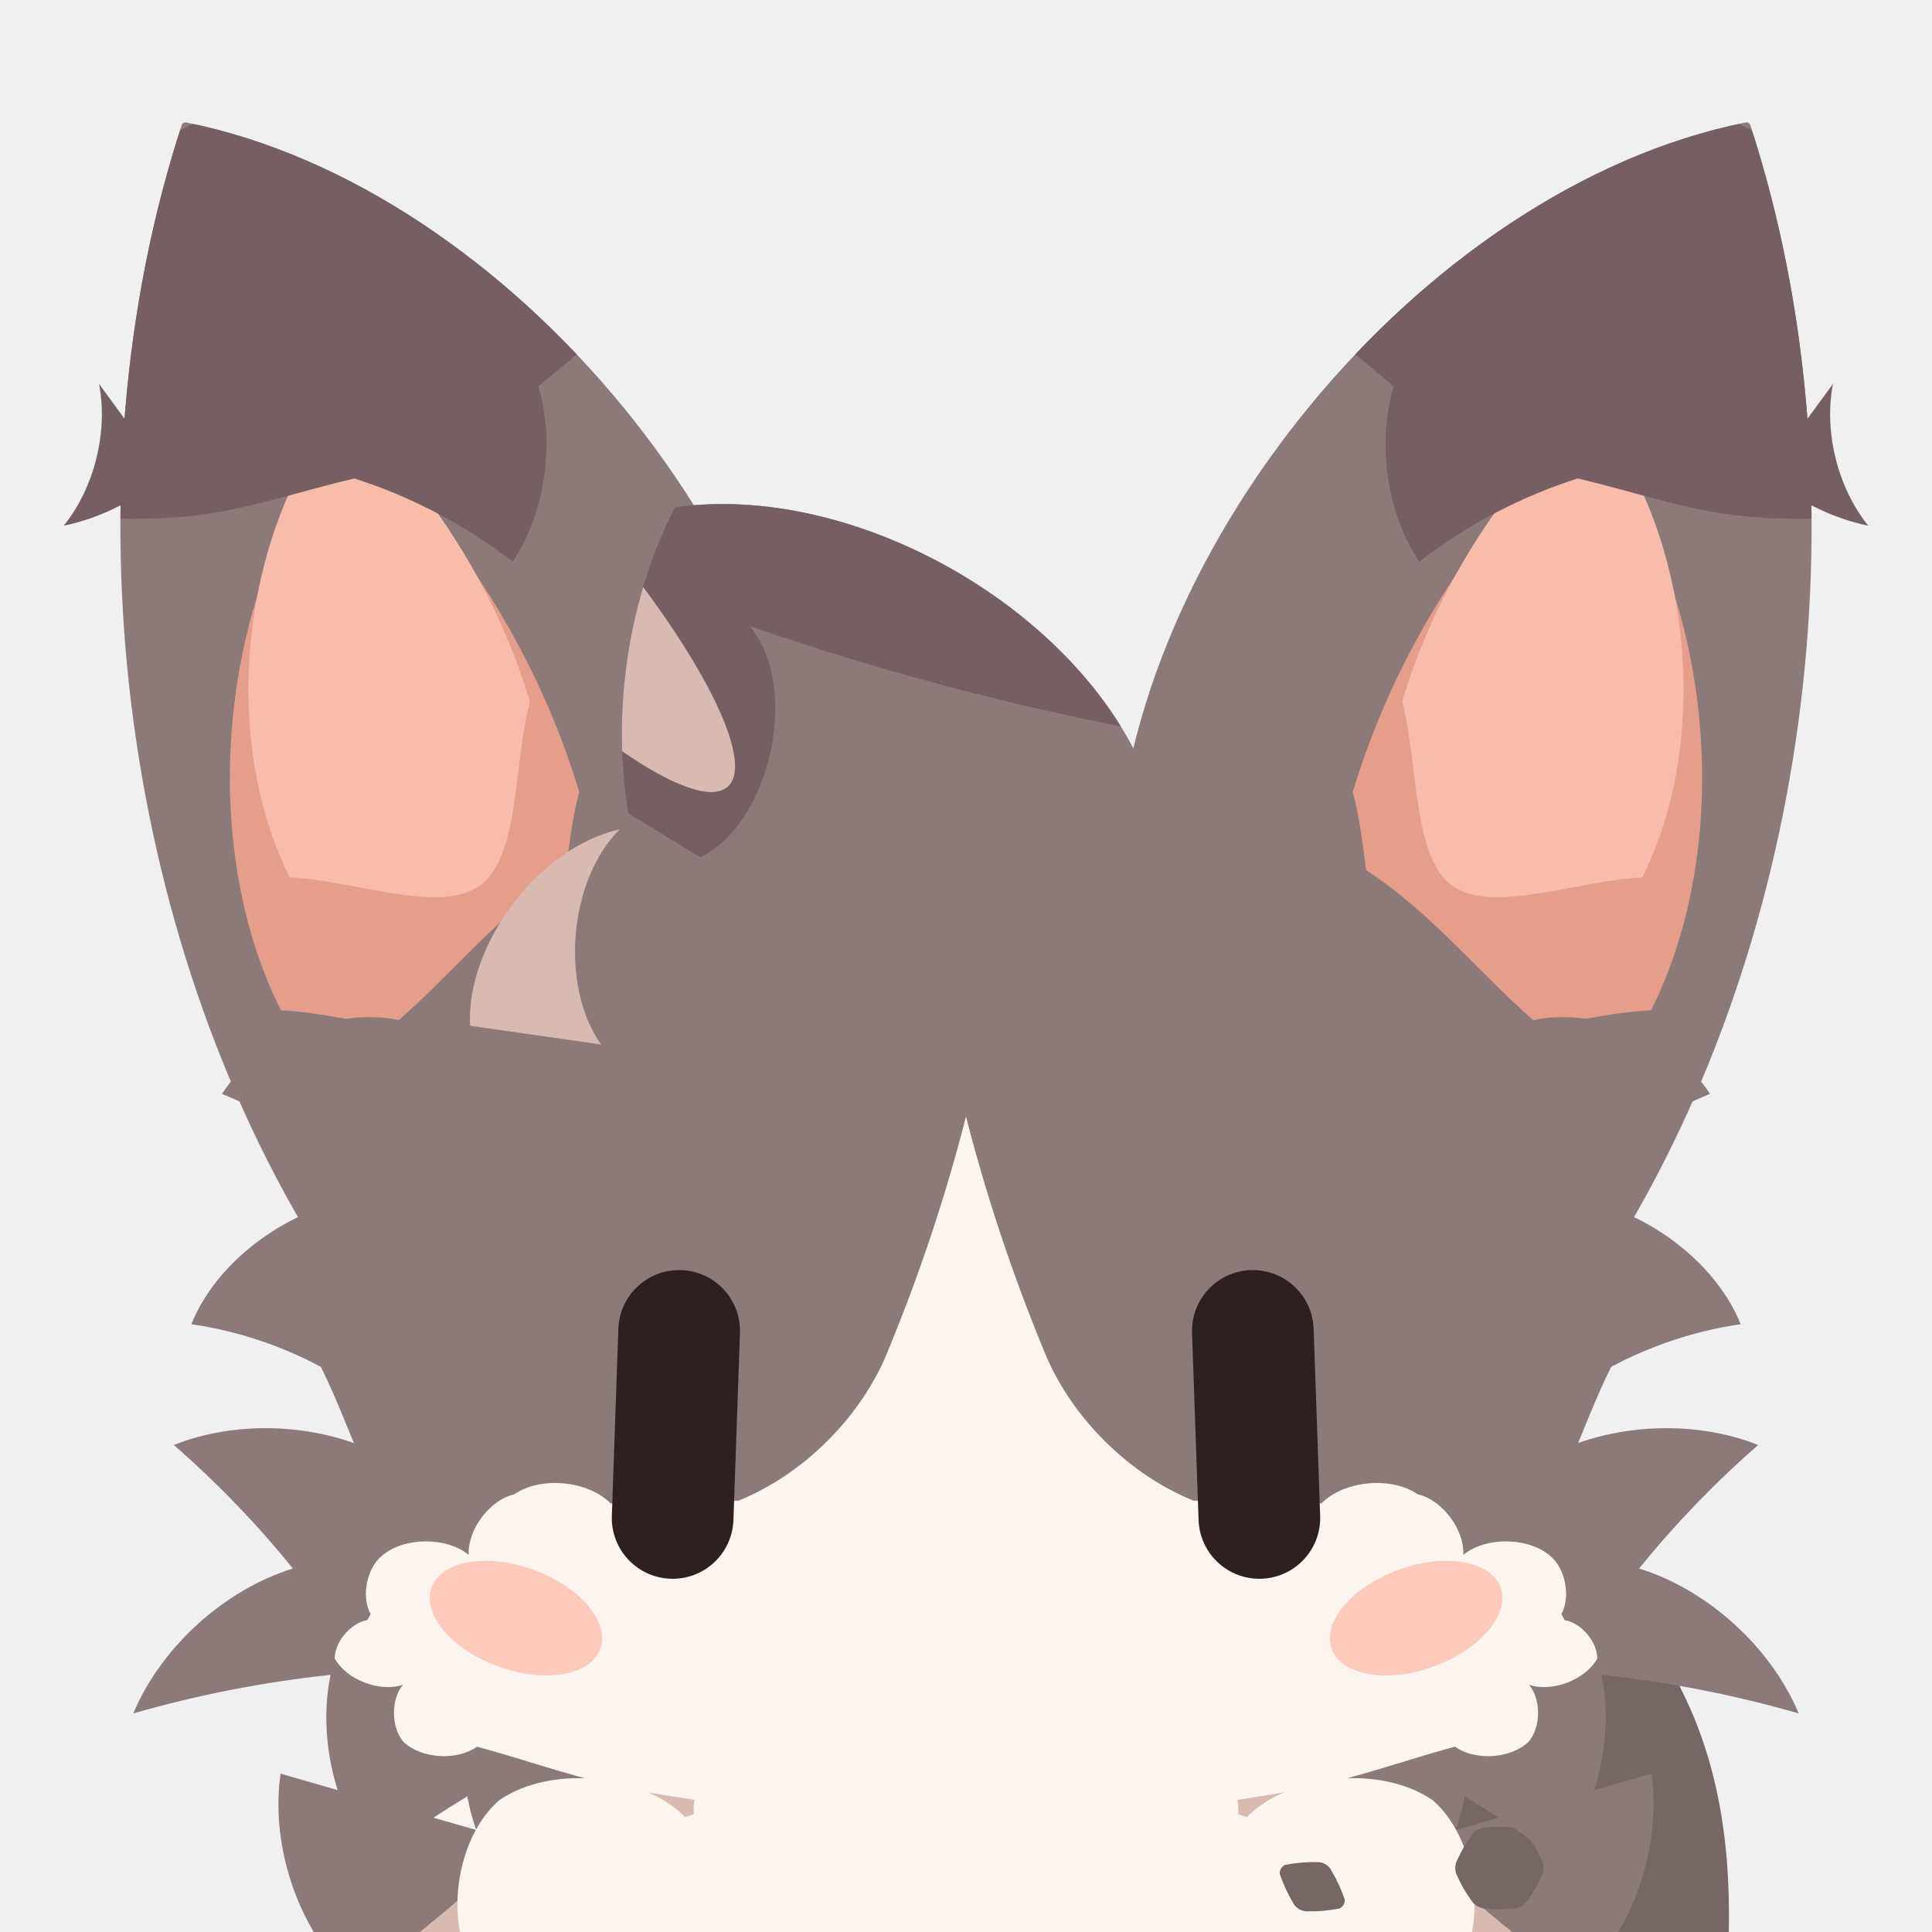
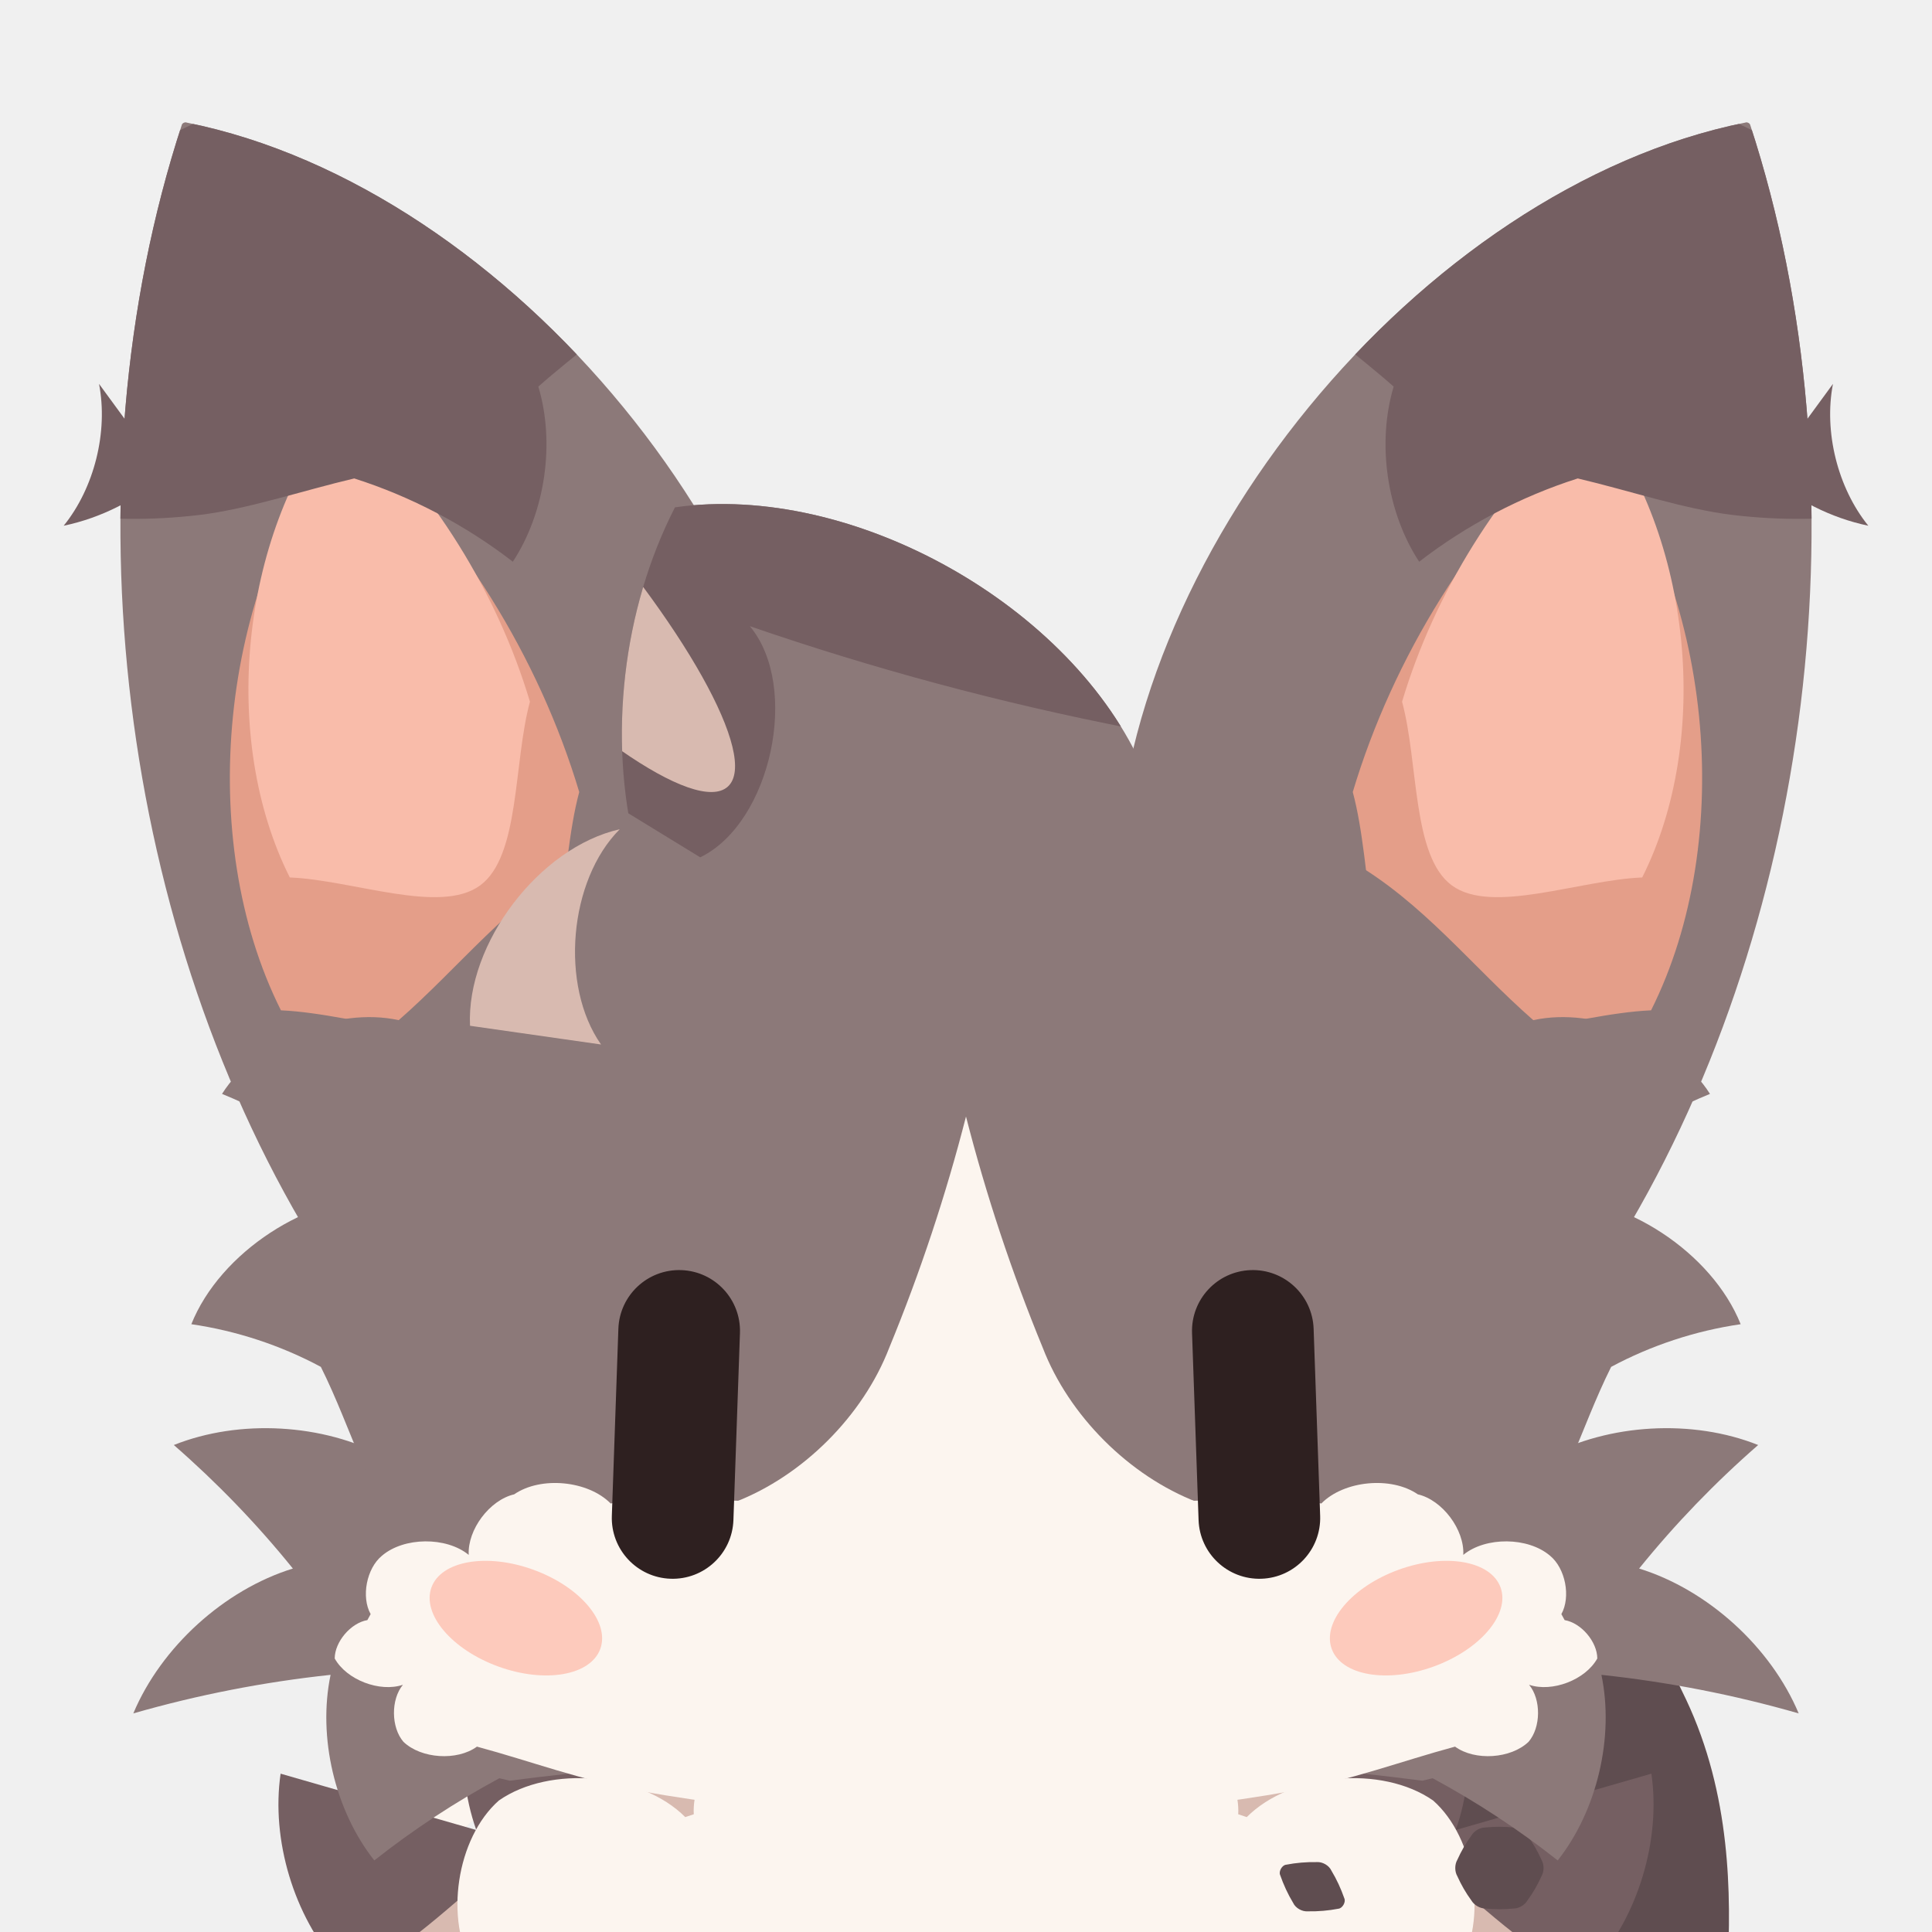
<svg xmlns="http://www.w3.org/2000/svg" viewBox="0 0 64 64" width="64" height="64" data-pf-uid="i">
  <defs>
    <clipPath id="i-mouth">
      <path d="M-6.84 -2.39Q0 -0.68 6.84 -2.39C6.84 4.1 3.42 8.21 0 8.21C-3.42 8.21 -6.84 4.1 -6.84 -2.39Z" />
    </clipPath>
    <clipPath id="i-earL">
      <path d="M-32.85 0C-29.94 -40.43 -6.41 -82.49 26.51 -106.13C26.67 -106.23 26.96 -106.16 27.05 -106C50.93 -79.88 53.73 -28.57 32.85 0C21.9 8.76 10.95 26.28 0 26.28C-10.95 26.28 -21.9 8.76 -32.85 0Z" />
    </clipPath>
    <clipPath id="i-earR">
      <path d="M-32.85 0C-29.94 -40.43 -6.41 -82.49 26.51 -106.13C26.67 -106.23 26.96 -106.16 27.05 -106C50.93 -79.88 53.73 -28.57 32.85 0C21.9 8.76 10.95 26.28 0 26.28C-10.95 26.28 -21.9 8.76 -32.85 0Z" />
    </clipPath>
    <clipPath id="i-base">
      <path d="M-68.94 -5.55C-73.22 -7.85 -77.97 -9.41 -82.78 -10.11C-79.71 -17.78 -70.3 -23.95 -62.04 -23.7C-67.14 -28.32 -73.13 -32.11 -79.5 -34.72C-75.85 -40.48 -67.28 -44.06 -60.62 -42.6C-54.13 -48.27 -48.82 -55.21 -41.14 -59.6C-33.47 -63.98 -23.84 -67.35 -14.55 -68.9C-5.27 -70.45 5.27 -70.45 14.55 -68.9C23.84 -67.35 33.47 -63.98 41.14 -59.6C48.82 -55.21 54.13 -48.27 60.62 -42.6C67.28 -44.06 75.85 -40.48 79.5 -34.72C73.13 -32.11 67.14 -28.32 62.04 -23.7C70.3 -23.95 79.71 -17.78 82.78 -10.11C77.97 -9.41 73.22 -7.85 68.94 -5.55C65.56 1.21 63.72 8.76 58.8 14.74C53.88 20.72 46.92 26.33 39.43 30.34C31.94 34.35 22.75 37.4 13.87 38.81C4.99 40.22 -4.99 40.22 -13.87 38.81C-22.75 37.4 -31.94 34.35 -39.43 30.34C-46.92 26.33 -53.88 20.72 -58.8 14.74C-63.72 8.76 -65.56 1.21 -68.94 -5.55Z" />
    </clipPath>
    <clipPath id="i-face">
      <path d="M-52.26 35.03C-54.38 36.58 -58.23 36.33 -60.12 34.51C-61.44 32.97 -61.47 29.99 -60.17 28.42C-62.64 29.26 -66.2 27.89 -67.46 25.61C-67.45 23.82 -65.74 21.81 -63.97 21.51C-63.85 21.3 -63.74 21.08 -63.62 20.87C-64.65 19.02 -64.05 15.97 -62.41 14.63C-60.06 12.62 -55.53 12.58 -53.14 14.54C-53.28 11.85 -50.91 8.68 -48.28 8.07C-45.44 6.11 -40.39 6.59 -37.97 9.05C-37.36 8.93 -36.74 8.8 -36.12 8.68C-24.08 8.75 -12.04 8.83 0 8.9C12.04 8.83 24.08 8.75 36.12 8.68C36.74 8.8 37.36 8.93 37.97 9.05C40.39 6.59 45.44 6.11 48.28 8.07C50.91 8.68 53.28 11.85 53.14 14.54C55.53 12.58 60.06 12.62 62.41 14.63C64.05 15.97 64.65 19.02 63.62 20.87C63.74 21.08 63.85 21.3 63.97 21.51C65.74 21.81 67.45 23.82 67.46 25.61C66.2 27.89 62.64 29.26 60.17 28.42C61.47 29.99 61.44 32.97 60.12 34.51C58.23 36.33 54.38 36.58 52.26 35.03C46.38 36.62 41.31 38.58 34.61 39.8C27.92 41.03 19.89 41.94 12.1 42.37C4.32 42.8 -4.32 42.8 -12.1 42.37C-19.89 41.94 -27.92 41.03 -34.61 39.8C-41.31 38.58 -46.38 36.62 -52.26 35.03Z" />
    </clipPath>
    <clipPath id="i-hair">
      <path d="M0 -45C-11.77 -50.3 -23.53 -55.6 -35.3 -60.9C-38.27 -72.78 -36.69 -86.5 -31.1 -97.4C-12.14 -100.1 11.42 -86.88 19 -69.3C12.67 -61.2 6.33 -53.1 0 -45Z" />
    </clipPath>
    <clipPath id="i-body">
      <path d="M69.54 97.44C70.24 103.33 68.05 110.01 64 114.33C60.18 112.6 56.21 111.2 52.15 110.16C52.14 116.63 48.87 123.58 43.91 127.72C41.72 126.34 39.4 125.15 37 124.17C28.95 126.19 21.16 129.22 12.85 130.23C4.54 131.23 -4.54 131.23 -12.85 130.23C-21.16 129.22 -28.95 126.19 -37 124.17C-39.4 125.15 -41.72 126.34 -43.91 127.72C-48.87 123.58 -52.14 116.63 -52.15 110.16C-56.21 111.2 -60.18 112.6 -64 114.33C-68.05 110.01 -70.24 103.33 -69.54 97.44C-71 90.89 -74.34 84.27 -73.93 77.78C-73.52 71.28 -69.35 64.89 -67.07 58.45C-71.82 53.12 -74.27 44.99 -73.24 37.92C-66.27 39.93 -59.3 41.93 -52.33 43.94C-54.79 37.02 -53.98 28.35 -50.27 22.01C-43.94 25.93 -37.61 29.86 -31.27 33.78C-20.85 32.19 -10.42 29 0 29C10.42 29 20.85 32.19 31.27 33.78C37.61 29.86 43.94 25.93 50.27 22.01C53.98 28.35 54.79 37.02 52.33 43.94C59.3 41.93 66.27 39.93 73.24 37.92C74.27 44.99 71.82 53.12 67.07 58.45C69.35 64.89 73.52 71.28 73.93 77.78C74.34 84.27 71 90.89 69.54 97.44Z" />
    </clipPath>
    <clipPath id="i-tail">
      <path d="M-66.68 -99.83C-72.76 -102.52 -81.14 -101.62 -86.51 -97.7C-84.28 -108.36 -77.84 -118.74 -69.27 -125.47C-58.94 -128.6 -50.75 -135.73 -38.27 -134.85C-25.8 -133.98 -6.54 -129.18 5.57 -120.23C17.69 -111.28 29.11 -94.32 34.42 -81.16C39.73 -67.99 38.96 -52.35 37.46 -41.25C35.95 -30.15 30.18 -21.15 25.38 -14.54C20.59 -7.94 14.36 -3.77 8.68 -1.62C3.01 0.54 -2.98 0.41 -8.68 -1.62C-14.39 -3.64 -20.3 -8.52 -25.53 -13.78C-30.75 -19.04 -36.05 -26.85 -40.04 -33.16C-44.02 -39.47 -47.38 -45.91 -49.45 -51.65C-51.52 -57.38 -51.37 -61.96 -52.45 -67.55C-53.52 -73.13 -53.53 -79.78 -55.91 -85.16C-58.28 -90.54 -63.09 -94.94 -66.68 -99.83Z" />
    </clipPath>
  </defs>
  <g transform="translate(32 47) rotate(0) scale(0.31)">
    <g data-pf="root" transform="translate(0 0) translate(0 131) scale(1 1) translate(0 -131)">
      <g data-pf="tail" transform="translate(0 0) translate(68 85) rotate(-33)">
        <path d="M-66.68 -99.83C-72.76 -102.52 -81.14 -101.62 -86.51 -97.7C-84.28 -108.36 -77.84 -118.74 -69.27 -125.47C-58.94 -128.6 -50.75 -135.73 -38.27 -134.85C-25.8 -133.98 -6.54 -129.18 5.57 -120.23C17.69 -111.28 29.11 -94.32 34.42 -81.16C39.73 -67.99 38.96 -52.35 37.46 -41.25C35.95 -30.15 30.18 -21.15 25.38 -14.54C20.59 -7.94 14.36 -3.77 8.68 -1.62C3.01 0.54 -2.98 0.41 -8.68 -1.62C-14.39 -3.64 -20.3 -8.52 -25.53 -13.78C-30.75 -19.04 -36.05 -26.85 -40.04 -33.16C-44.02 -39.47 -47.38 -45.91 -49.45 -51.65C-51.52 -57.38 -51.37 -61.96 -52.45 -67.55C-53.52 -73.13 -53.53 -79.78 -55.91 -85.16C-58.28 -90.54 -63.09 -94.94 -66.68 -99.83Z" fill="#f1e5da" />
        <g clip-path="url(#i-tail)">
          <path d="M-67.36 -139.29C-63.51 -137.6 -59.87 -135.35 -56.63 -132.67C-60.29 -130.28 -63.15 -126.19 -64.13 -121.93C-61.41 -119.13 -59.06 -115.91 -57.22 -112.46C-60.37 -110.61 -62.92 -107.29 -63.9 -103.78C-62.33 -100.22 -61.25 -96.41 -60.72 -92.56C-62.66 -91.1 -64.09 -88.7 -64.47 -86.3C-64.52 -82.25 -64.58 -76.45 -64.63 -74.15C-64.67 -71.85 -63.98 -71.8 -64.73 -72.51C-65.47 -73.22 -66.73 -76.35 -69.08 -78.41C-71.43 -80.48 -75.37 -83.38 -78.81 -84.92C-82.26 -86.46 -86.57 -87.11 -89.76 -87.66C-92.95 -88.21 -95.65 -87.73 -97.95 -88.21C-100.25 -88.68 -101.8 -88.91 -103.56 -90.52C-105.32 -92.12 -107.14 -94.26 -108.5 -97.85C-109.86 -101.43 -111.73 -106.54 -111.72 -112.05C-111.72 -117.56 -111.06 -125.18 -108.48 -130.9C-105.91 -136.62 -101.05 -143.22 -96.27 -146.37C-91.49 -149.53 -84.64 -151.01 -79.82 -149.83C-75 -148.65 -71.51 -142.81 -67.36 -139.29Z" fill="#fcf5ef" />
        </g>
        <g clip-path="url(#i-tail)">
          <path d="M14.6 -124.61C19.95 -119.27 23.94 -111.93 25.8 -106.09C27.67 -100.25 27.19 -94.04 25.81 -89.57C24.44 -85.1 21.02 -81.56 17.55 -79.29C14.09 -77.03 9.37 -76.15 5.02 -75.98C0.67 -75.8 -4.23 -76.88 -8.55 -78.22C-12.87 -79.57 -17.14 -81.74 -20.9 -84.05C-24.66 -86.36 -27.96 -89.17 -31.09 -92.08C-34.23 -94.99 -36.97 -98.33 -39.72 -101.52C-42.47 -104.72 -45.3 -108.12 -47.6 -111.24C-49.9 -114.36 -52.4 -117.32 -53.52 -120.24C-54.65 -123.16 -55.47 -125.99 -54.34 -128.77C-53.22 -131.55 -50.91 -134.76 -46.78 -136.91C-42.65 -139.07 -36.31 -141.5 -29.57 -141.7C-22.82 -141.9 -13.66 -140.96 -6.3 -138.11C1.06 -135.27 9.25 -129.95 14.6 -124.61Z" fill="#d8bab0" />
        </g>
        <g clip-path="url(#i-tail)">
          <path d="M-17.53 -83.04C-16.81 -80.46 -16.85 -77.45 -17.54 -75.01C-18.24 -72.58 -19.85 -70.21 -21.7 -68.44C-23.55 -66.67 -26.17 -65.31 -28.63 -64.39C-31.09 -63.46 -34.01 -63.06 -36.47 -62.9C-38.94 -62.75 -41.48 -63.01 -43.43 -63.46C-45.38 -63.92 -47.03 -64.64 -48.18 -65.62C-49.33 -66.61 -49.94 -67.85 -50.32 -69.37C-50.69 -70.88 -50.6 -72.75 -50.44 -74.72C-50.28 -76.68 -49.91 -79.01 -49.37 -81.16C-48.82 -83.32 -48.21 -85.68 -47.19 -87.64C-46.16 -89.6 -44.93 -91.57 -43.24 -92.93C-41.54 -94.29 -39.35 -95.43 -37.01 -95.79C-34.67 -96.15 -31.71 -95.97 -29.19 -95.08C-26.66 -94.19 -23.82 -92.46 -21.88 -90.45C-19.93 -88.45 -18.25 -85.61 -17.53 -83.04Z" fill="#d8bab0" />
        </g>
        <g clip-path="url(#i-tail)">
-           <path d="M-51.55 -39.77C-50.29 -43.39 -47.99 -46.76 -45.09 -49.26C-43.48 -48.92 -41.88 -48.59 -40.28 -48.25C-39.82 -52.34 -38.21 -56.44 -35.77 -59.75C-34.28 -59.11 -32.79 -58.47 -31.31 -57.83C-30.54 -62.15 -28.56 -66.39 -25.74 -69.75C-25.17 -69.96 -24.59 -70.17 -24.02 -70.38C-23.76 -70.6 -23.49 -70.82 -23.23 -71.05C-19.8 -75.43 -15.04 -79.01 -9.88 -81.09C-7.92 -78.2 -5.97 -75.3 -4.01 -72.41C-0.35 -77.04 4.71 -80.8 10.2 -82.98C11.54 -79.12 12.88 -75.26 14.22 -71.4C20.2 -73.16 26.87 -73.31 32.93 -71.84C33.62 -70.52 34.31 -69.21 35 -67.89C41.77 -56.77 51.53 -45.83 55.3 -34.52C59.08 -23.2 58.12 -5.75 57.65 0C57.18 5.75 55.72 0 52.48 0C49.25 0 44.09 0 38.24 0C32.39 0 24.84 0 17.39 0C9.93 0 1.29 0 -6.47 0C-14.24 0 -22.48 0 -29.21 0C-35.95 0 -42.36 0 -46.9 0C-51.45 0 -54.46 2.85 -56.48 0C-58.51 -2.85 -59.87 -10.49 -59.04 -17.12C-58.22 -23.75 -54.05 -32.22 -51.55 -39.77Z" fill="#766666" />
+           <path d="M-51.55 -39.77C-50.29 -43.39 -47.99 -46.76 -45.09 -49.26C-43.48 -48.92 -41.88 -48.59 -40.28 -48.25C-39.82 -52.34 -38.21 -56.44 -35.77 -59.75C-34.28 -59.11 -32.79 -58.47 -31.31 -57.83C-30.54 -62.15 -28.56 -66.39 -25.74 -69.75C-25.17 -69.96 -24.59 -70.17 -24.02 -70.38C-23.76 -70.6 -23.49 -70.82 -23.23 -71.05C-19.8 -75.43 -15.04 -79.01 -9.88 -81.09C-7.92 -78.2 -5.97 -75.3 -4.01 -72.41C-0.35 -77.04 4.71 -80.8 10.2 -82.98C11.54 -79.12 12.88 -75.26 14.22 -71.4C20.2 -73.16 26.87 -73.31 32.93 -71.84C33.62 -70.52 34.31 -69.21 35 -67.89C41.77 -56.77 51.53 -45.83 55.3 -34.52C59.08 -23.2 58.12 -5.75 57.65 0C57.18 5.75 55.72 0 52.48 0C49.25 0 44.09 0 38.24 0C32.39 0 24.84 0 17.39 0C9.93 0 1.29 0 -6.47 0C-14.24 0 -22.48 0 -29.21 0C-35.95 0 -42.36 0 -46.9 0C-51.45 0 -54.46 2.85 -56.48 0C-58.51 -2.85 -59.87 -10.49 -59.04 -17.12C-58.22 -23.75 -54.05 -32.22 -51.55 -39.77Z" fill="#5f4d50" />
        </g>
        <g clip-path="url(#i-tail)">
          <g transform="translate(0.48 -117.34) rotate(-42.97) translate(-45 100)">
-             <path d="M55.06 -99.28C55.38 -98.05 54.97 -96.5 54.07 -95.6C52.69 -93.89 51.11 -92.31 49.4 -90.93C48.5 -90.03 46.95 -89.62 45.72 -89.94C43.55 -90.29 41.4 -90.86 39.35 -91.65C38.12 -91.98 36.98 -93.12 36.65 -94.35C35.86 -96.4 35.29 -98.55 34.94 -100.72C34.62 -101.95 35.03 -103.5 35.93 -104.4C37.31 -106.11 38.89 -107.69 40.6 -109.07C41.5 -109.97 43.05 -110.38 44.28 -110.06C46.45 -109.71 48.6 -109.14 50.65 -108.35C51.88 -108.02 53.02 -106.88 53.35 -105.65C54.14 -103.6 54.71 -101.45 55.06 -99.28Z" fill="#766666" />
+             <path d="M55.06 -99.28C55.38 -98.05 54.97 -96.5 54.07 -95.6C52.69 -93.89 51.11 -92.31 49.4 -90.93C48.5 -90.03 46.95 -89.62 45.72 -89.94C43.55 -90.29 41.4 -90.86 39.35 -91.65C38.12 -91.98 36.98 -93.12 36.65 -94.35C35.86 -96.4 35.29 -98.55 34.94 -100.72C34.62 -101.95 35.03 -103.5 35.93 -104.4C37.31 -106.11 38.89 -107.69 40.6 -109.07C41.5 -109.97 43.05 -110.38 44.28 -110.06C46.45 -109.71 48.6 -109.14 50.65 -108.35C51.88 -108.02 53.02 -106.88 53.35 -105.65C54.14 -103.6 54.71 -101.45 55.06 -99.28Z" fill="#5f4d50" />
          </g>
          <g transform="translate(-26.69 -85.96) rotate(-38.51) translate(10 95)">
-             <path d="M-5.59 -95.19C-5.31 -94.62 -5.47 -93.76 -5.92 -93.32C-6.68 -92.41 -7.53 -91.59 -8.46 -90.87C-8.91 -90.42 -9.78 -90.3 -10.34 -90.6C-11.43 -91.04 -12.48 -91.6 -13.46 -92.26C-14.02 -92.55 -14.4 -93.34 -14.29 -93.97C-14.21 -95.14 -14 -96.31 -13.68 -97.44C-13.57 -98.06 -12.94 -98.67 -12.31 -98.76C-11.17 -99.04 -9.99 -99.21 -8.82 -99.25C-8.19 -99.34 -7.42 -98.93 -7.14 -98.36C-6.51 -97.36 -5.99 -96.29 -5.59 -95.19Z" fill="#766666" />
+             <path d="M-5.59 -95.19C-5.31 -94.62 -5.47 -93.76 -5.92 -93.32C-6.68 -92.41 -7.53 -91.59 -8.46 -90.87C-8.91 -90.42 -9.78 -90.3 -10.34 -90.6C-11.43 -91.04 -12.48 -91.6 -13.46 -92.26C-14.02 -92.55 -14.4 -93.34 -14.29 -93.97C-14.21 -95.14 -14 -96.31 -13.68 -97.44C-13.57 -98.06 -12.94 -98.67 -12.31 -98.76C-11.17 -99.04 -9.99 -99.21 -8.82 -99.25C-8.19 -99.34 -7.42 -98.93 -7.14 -98.36C-6.51 -97.36 -5.99 -96.29 -5.59 -95.19Z" fill="#5f4d50" />
          </g>
          <g transform="translate(23.31 -93.57) rotate(-26.44) translate(-48 78)">
-             <path d="M51.05 -76.88C51.21 -76.55 50.86 -75.95 50.49 -75.92C49.53 -75.73 48.55 -75.64 47.57 -75.66C47.04 -75.61 46.41 -75.98 46.19 -76.46C45.68 -77.3 45.27 -78.19 44.95 -79.12C44.79 -79.45 45.14 -80.05 45.51 -80.08C46.47 -80.27 47.45 -80.36 48.43 -80.34C48.96 -80.39 49.59 -80.02 49.81 -79.54C50.32 -78.7 50.73 -77.81 51.05 -76.88Z" fill="#766666" />
+             <path d="M51.05 -76.88C51.21 -76.55 50.86 -75.95 50.49 -75.92C49.53 -75.73 48.55 -75.64 47.57 -75.66C47.04 -75.61 46.41 -75.98 46.19 -76.46C45.68 -77.3 45.27 -78.19 44.95 -79.12C44.79 -79.45 45.14 -80.05 45.51 -80.08C46.47 -80.27 47.45 -80.36 48.43 -80.34C48.96 -80.39 49.59 -80.02 49.81 -79.54C50.32 -78.7 50.73 -77.81 51.05 -76.88Z" fill="#5f4d50" />
          </g>
          <g transform="translate(-60.89 -109.63) rotate(-87.19) translate(6 142)">
-             <path d="M-2.5 -142.87C-2 -142.58 -2 -141.42 -2.5 -141.13C-3.9 -140.12 -5.42 -139.24 -7 -138.54C-7.5 -138.25 -8.5 -138.82 -8.5 -139.4C-8.68 -141.12 -8.68 -142.88 -8.5 -144.6C-8.5 -145.18 -7.5 -145.75 -7 -145.46C-5.42 -144.76 -3.9 -143.88 -2.5 -142.87Z" fill="#766666" />
+             <path d="M-2.5 -142.87C-2 -142.58 -2 -141.42 -2.5 -141.13C-3.9 -140.12 -5.42 -139.24 -7 -138.54C-7.5 -138.25 -8.5 -138.82 -8.5 -139.4C-8.68 -141.12 -8.68 -142.88 -8.5 -144.6C-8.5 -145.18 -7.5 -145.75 -7 -145.46C-5.42 -144.76 -3.9 -143.88 -2.5 -142.87Z" fill="#5f4d50" />
          </g>
        </g>
        <g clip-path="url(#i-tail)">
          <g transform="translate(10.85 -76.51) rotate(-21.33) translate(-25 70)">
            <path d="M28.6 -70.25C29.04 -69.87 28.84 -68.74 28.3 -68.54C26.74 -67.78 25.09 -67.18 23.41 -66.76C22.87 -66.56 21.99 -67.31 22.09 -67.88C22.21 -69.6 22.51 -71.33 22.99 -72.99C23.09 -73.56 24.17 -73.96 24.62 -73.59C26.05 -72.62 27.39 -71.49 28.6 -70.25Z" fill="#f1e5da" />
          </g>
        </g>
      </g>
      <g data-pf="body" transform="translate(0 0)">
-         <path d="M69.54 97.44C70.24 103.33 68.05 110.01 64 114.33C60.18 112.6 56.21 111.2 52.15 110.16C52.14 116.63 48.87 123.58 43.91 127.72C41.72 126.34 39.4 125.15 37 124.17C28.95 126.19 21.16 129.22 12.85 130.23C4.54 131.23 -4.54 131.23 -12.85 130.23C-21.16 129.22 -28.95 126.19 -37 124.17C-39.4 125.15 -41.72 126.34 -43.91 127.72C-48.87 123.58 -52.14 116.63 -52.15 110.16C-56.21 111.2 -60.18 112.6 -64 114.33C-68.05 110.01 -70.24 103.33 -69.54 97.44C-71 90.89 -74.34 84.27 -73.93 77.78C-73.52 71.28 -69.35 64.89 -67.07 58.45C-71.82 53.12 -74.27 44.99 -73.24 37.92C-66.27 39.93 -59.3 41.93 -52.33 43.94C-54.79 37.02 -53.98 28.35 -50.27 22.01C-43.94 25.93 -37.61 29.86 -31.27 33.78C-20.85 32.19 -10.42 29 0 29C10.42 29 20.85 32.19 31.27 33.78C37.61 29.86 43.94 25.93 50.27 22.01C53.98 28.35 54.79 37.02 52.33 43.94C59.3 41.93 66.27 39.93 73.24 37.92C74.27 44.99 71.82 53.12 67.07 58.45C69.35 64.89 73.52 71.28 73.93 77.78C74.34 84.27 71 90.89 69.54 97.44Z" fill="#8c7979" />
+         <path d="M69.54 97.44C70.24 103.33 68.05 110.01 64 114.33C60.18 112.6 56.21 111.2 52.15 110.16C52.14 116.63 48.87 123.58 43.91 127.72C41.72 126.34 39.4 125.15 37 124.17C28.95 126.19 21.16 129.22 12.85 130.23C4.54 131.23 -4.54 131.23 -12.85 130.23C-21.16 129.22 -28.95 126.19 -37 124.17C-39.4 125.15 -41.72 126.34 -43.91 127.72C-48.87 123.58 -52.14 116.63 -52.15 110.16C-56.21 111.2 -60.18 112.6 -64 114.33C-68.05 110.01 -70.24 103.33 -69.54 97.44C-71 90.89 -74.34 84.27 -73.93 77.78C-73.52 71.28 -69.35 64.89 -67.07 58.45C-71.82 53.12 -74.27 44.99 -73.24 37.92C-66.27 39.93 -59.3 41.93 -52.33 43.94C-54.79 37.02 -53.98 28.35 -50.27 22.01C-43.94 25.93 -37.61 29.86 -31.27 33.78C-20.85 32.19 -10.42 29 0 29C10.42 29 20.85 32.19 31.27 33.78C37.61 29.86 43.94 25.93 50.27 22.01C53.98 28.35 54.79 37.02 52.33 43.94C59.3 41.93 66.27 39.93 73.24 37.92C74.27 44.99 71.82 53.12 67.07 58.45C69.35 64.89 73.52 71.28 73.93 77.78C74.34 84.27 71 90.89 69.54 97.44Z" fill="#755f62" />
        <path d="M57.16 91C58.98 96.29 56.05 103.95 51.16 106.67C45.53 110.06 35.99 108.55 31.68 103.59C31.3 110 24.83 116.86 18.45 117.6C11.79 119.23 2.76 114.76 0 108.48C-2.76 114.76 -11.79 119.23 -18.45 117.6C-24.83 116.86 -31.3 110 -31.68 103.59C-35.99 108.55 -45.53 110.06 -51.16 106.67C-56.05 103.95 -58.98 96.29 -57.16 91C-57.35 90.81 -57.54 90.62 -57.72 90.42C-65.67 89.89 -74.09 81.79 -74.94 73.87C-74.92 66.05 -67.52 57.28 -59.82 55.94C-53.72 51.45 -49.03 45.96 -41.54 42.47C-34.04 38.97 -24.24 36.22 -14.85 34.97C-5.45 33.72 5.45 33.72 14.85 34.97C24.24 36.22 34.04 38.97 41.54 42.47C49.03 45.96 53.72 51.45 59.82 55.94C67.52 57.28 74.92 66.05 74.94 73.87C74.09 81.79 65.67 89.89 57.72 90.42C57.54 90.62 57.35 90.81 57.16 91Z" fill="#d8bab0" />
        <path d="M39.36 97.66C40.09 103.2 35.69 110.12 30.36 111.8C24.35 113.33 16.15 109.37 13.61 103.72C12.77 109.77 6.11 115.78 0 116C-6.11 115.78 -12.77 109.77 -13.61 103.72C-16.15 109.37 -24.35 113.33 -30.36 111.8C-35.69 110.12 -40.09 103.2 -39.36 97.66C-39.62 97.53 -39.89 97.4 -40.15 97.27C-45.2 101.01 -54.4 100.46 -58.97 96.14C-62.01 91.14 -60.73 82.65 -56.34 78.79C-62.31 78.5 -68.75 72.55 -69.5 66.62C-66.88 60.99 -58.62 57.12 -52.62 58.72C-55.77 53.56 -54.45 44.79 -49.92 40.79C-44.45 36.97 -34.71 37.84 -30 42.56C-29.7 42.46 -29.39 42.36 -29.09 42.26C-29.32 38.02 -25.56 33.03 -21.42 32.07C-16.76 31.53 -11.01 35.33 -9.67 39.82C-9.31 35.24 -4.57 30.44 0 30C4.57 30.44 9.31 35.24 9.67 39.82C11.01 35.33 16.76 31.53 21.42 32.07C25.56 33.03 29.32 38.02 29.09 42.26C29.39 42.36 29.7 42.46 30 42.56C34.71 37.84 44.45 36.97 49.92 40.79C54.45 44.79 55.77 53.56 52.62 58.72C58.62 57.12 66.88 60.99 69.5 66.62C68.75 72.55 62.31 78.5 56.34 78.79C60.73 82.65 62.01 91.14 58.97 96.14C54.4 100.46 45.2 101.01 40.15 97.27C39.89 97.4 39.62 97.53 39.36 97.66Z" fill="#fcf5ef" />
        <ellipse cx="-22" cy="121" rx="14" ry="10" fill="#fcf5ef" />
        <ellipse cx="22" cy="121" rx="14" ry="10" fill="#fcf5ef" />
-         <path d="M-29.92 69.84C-29.49 71.04 -29.76 72.62 -30.58 73.6C-31.81 75.42 -33.24 77.12 -34.82 78.65C-35.64 79.62 -37.15 80.18 -38.4 79.95C-40.6 79.8 -42.79 79.41 -44.9 78.81C-46.15 78.59 -47.39 77.55 -47.82 76.36C-48.79 74.38 -49.55 72.29 -50.08 70.16C-50.51 68.96 -50.24 67.38 -49.42 66.4C-48.19 64.58 -46.76 62.88 -45.18 61.35C-44.36 60.38 -42.85 59.82 -41.6 60.05C-39.4 60.2 -37.21 60.59 -35.1 61.19C-33.85 61.41 -32.61 62.45 -32.18 63.64C-31.21 65.62 -30.45 67.71 -29.92 69.84ZM-34.83 104.98C-34.9 105.73 -36.09 106.42 -36.77 106.1C-38.62 105.47 -40.41 104.63 -42.08 103.63C-43.05 103.17 -43.77 101.92 -43.68 100.85C-43.71 98.9 -43.54 96.93 -43.17 95.02C-43.1 94.27 -41.91 93.58 -41.23 93.9C-39.38 94.53 -37.59 95.37 -35.92 96.37C-34.95 96.83 -34.23 98.08 -34.32 99.15C-34.29 101.1 -34.46 103.07 -34.83 104.98ZM-8.7 94.46C-8.25 94.99 -8.73 96.29 -9.41 96.41C-11.41 96.99 -13.48 97.35 -15.55 97.5C-16.23 97.62 -17.12 96.55 -16.89 95.9C-16.38 93.89 -15.66 91.91 -14.75 90.04C-14.52 89.39 -13.15 89.15 -12.71 89.68C-11.21 91.13 -9.86 92.74 -8.7 94.46ZM31.85 66.87C32.23 67.52 32.23 68.48 31.85 69.13C31.32 70.31 30.66 71.45 29.9 72.5C29.52 73.15 28.7 73.63 27.95 73.63C26.66 73.77 25.34 73.77 24.05 73.63C23.3 73.63 22.48 73.15 22.1 72.5C21.34 71.45 20.68 70.31 20.15 69.13C19.77 68.48 19.77 67.52 20.15 66.87C20.68 65.69 21.34 64.55 22.1 63.5C22.48 62.85 23.3 62.37 24.05 62.37C25.34 62.23 26.66 62.23 27.95 62.37C28.7 62.37 29.52 62.85 29.9 63.5C30.66 64.55 31.32 65.69 31.85 66.87ZM-0.03 70.67C-0.17 70.97 -0.77 71.07 -1 70.84C-1.66 70.3 -2.27 69.69 -2.81 69.03C-3.14 68.7 -3.25 68.07 -3.05 67.65C-2.77 66.84 -2.41 66.06 -1.97 65.33C-1.83 65.03 -1.23 64.93 -1 65.16C-0.34 65.7 0.27 66.31 0.81 66.97C1.14 67.3 1.25 67.93 1.05 68.35C0.77 69.16 0.41 69.94 -0.03 70.67ZM40.43 51.25C40.61 51.64 40.22 52.31 39.8 52.35C38.72 52.56 37.62 52.65 36.52 52.63C35.92 52.68 35.21 52.28 34.96 51.73C34.39 50.79 33.93 49.78 33.57 48.75C33.39 48.36 33.78 47.69 34.2 47.65C35.28 47.44 36.38 47.35 37.48 47.37C38.08 47.32 38.79 47.72 39.04 48.27C39.61 49.21 40.07 50.22 40.43 51.25ZM61.5 47.13C61.79 47.63 61.79 48.37 61.5 48.87C61.09 49.78 60.59 50.66 60 51.46C59.71 51.96 59.08 52.33 58.5 52.33C57.51 52.43 56.49 52.43 55.5 52.33C54.92 52.33 54.29 51.96 54 51.46C53.41 50.66 52.91 49.78 52.5 48.87C52.21 48.37 52.21 47.63 52.5 47.13C52.91 46.22 53.41 45.34 54 44.54C54.29 44.04 54.92 43.67 55.5 43.67C56.49 43.57 57.51 43.57 58.5 43.67C59.08 43.67 59.71 44.04 60 44.54C60.59 45.34 61.09 46.22 61.5 47.13ZM-21.23 121.8C-21 122.2 -21.46 123 -21.92 123C-23.3 123.14 -24.7 123.14 -26.08 123C-26.54 123 -27 122.2 -26.77 121.8C-26.21 120.53 -25.51 119.32 -24.69 118.2C-24.46 117.8 -23.54 117.8 -23.31 118.2C-22.49 119.32 -21.79 120.53 -21.23 121.8ZM18.42 120.46C18.33 120.78 17.76 120.99 17.5 120.8C16.75 120.38 16.04 119.89 15.4 119.33C15.02 119.06 14.8 118.46 14.92 118.01C15.05 117.17 15.28 116.33 15.58 115.54C15.67 115.22 16.24 115.01 16.5 115.2C17.25 115.62 17.96 116.11 18.6 116.67C18.98 116.94 19.2 117.54 19.08 117.99C18.95 118.83 18.72 119.67 18.42 120.46Z" fill="#766666" />
+         <path d="M-29.92 69.84C-29.49 71.04 -29.76 72.62 -30.58 73.6C-31.81 75.42 -33.24 77.12 -34.82 78.65C-35.64 79.62 -37.15 80.18 -38.4 79.95C-40.6 79.8 -42.79 79.41 -44.9 78.81C-46.15 78.59 -47.39 77.55 -47.82 76.36C-48.79 74.38 -49.55 72.29 -50.08 70.16C-50.51 68.96 -50.24 67.38 -49.42 66.4C-48.19 64.58 -46.76 62.88 -45.18 61.35C-44.36 60.38 -42.85 59.82 -41.6 60.05C-39.4 60.2 -37.21 60.59 -35.1 61.19C-33.85 61.41 -32.61 62.45 -32.18 63.64C-31.21 65.62 -30.45 67.71 -29.92 69.84ZM-34.83 104.98C-34.9 105.73 -36.09 106.42 -36.77 106.1C-38.62 105.47 -40.41 104.63 -42.08 103.63C-43.05 103.17 -43.77 101.92 -43.68 100.85C-43.71 98.9 -43.54 96.93 -43.17 95.02C-43.1 94.27 -41.91 93.58 -41.23 93.9C-39.38 94.53 -37.59 95.37 -35.92 96.37C-34.95 96.83 -34.23 98.08 -34.32 99.15C-34.29 101.1 -34.46 103.07 -34.83 104.98ZM-8.7 94.46C-8.25 94.99 -8.73 96.29 -9.41 96.41C-11.41 96.99 -13.48 97.35 -15.55 97.5C-16.23 97.62 -17.12 96.55 -16.89 95.9C-16.38 93.89 -15.66 91.91 -14.75 90.04C-14.52 89.39 -13.15 89.15 -12.71 89.68C-11.21 91.13 -9.86 92.74 -8.7 94.46ZM31.85 66.87C32.23 67.52 32.23 68.48 31.85 69.13C31.32 70.31 30.66 71.45 29.9 72.5C29.52 73.15 28.7 73.63 27.95 73.63C26.66 73.77 25.34 73.77 24.05 73.63C23.3 73.63 22.48 73.15 22.1 72.5C21.34 71.45 20.68 70.31 20.15 69.13C19.77 68.48 19.77 67.52 20.15 66.87C20.68 65.69 21.34 64.55 22.1 63.5C22.48 62.85 23.3 62.37 24.05 62.37C25.34 62.23 26.66 62.23 27.95 62.37C28.7 62.37 29.52 62.85 29.9 63.5C30.66 64.55 31.32 65.69 31.85 66.87ZM-0.03 70.67C-0.17 70.97 -0.77 71.07 -1 70.84C-1.66 70.3 -2.27 69.69 -2.81 69.03C-3.14 68.7 -3.25 68.07 -3.05 67.65C-2.77 66.84 -2.41 66.06 -1.97 65.33C-1.83 65.03 -1.23 64.93 -1 65.16C-0.34 65.7 0.27 66.31 0.81 66.97C1.14 67.3 1.25 67.93 1.05 68.35C0.77 69.16 0.41 69.94 -0.03 70.67ZM40.43 51.25C40.61 51.64 40.22 52.31 39.8 52.35C38.72 52.56 37.62 52.65 36.52 52.63C35.92 52.68 35.21 52.28 34.96 51.73C34.39 50.79 33.93 49.78 33.57 48.75C33.39 48.36 33.78 47.69 34.2 47.65C35.28 47.44 36.38 47.35 37.48 47.37C38.08 47.32 38.79 47.72 39.04 48.27C39.61 49.21 40.07 50.22 40.43 51.25ZM61.5 47.13C61.79 47.63 61.79 48.37 61.5 48.87C61.09 49.78 60.59 50.66 60 51.46C59.71 51.96 59.08 52.33 58.5 52.33C57.51 52.43 56.49 52.43 55.5 52.33C54.92 52.33 54.29 51.96 54 51.46C53.41 50.66 52.91 49.78 52.5 48.87C52.21 48.37 52.21 47.63 52.5 47.13C52.91 46.22 53.41 45.34 54 44.54C54.29 44.04 54.92 43.67 55.5 43.67C56.49 43.57 57.51 43.57 58.5 43.67C59.08 43.67 59.71 44.04 60 44.54C60.59 45.34 61.09 46.22 61.5 47.13ZM-21.23 121.8C-21 122.2 -21.46 123 -21.92 123C-23.3 123.14 -24.7 123.14 -26.08 123C-26.54 123 -27 122.2 -26.77 121.8C-26.21 120.53 -25.51 119.32 -24.69 118.2C-24.46 117.8 -23.54 117.8 -23.31 118.2C-22.49 119.32 -21.79 120.53 -21.23 121.8ZM18.42 120.46C18.33 120.78 17.76 120.99 17.5 120.8C16.75 120.38 16.04 119.89 15.4 119.33C15.02 119.06 14.8 118.46 14.92 118.01C15.05 117.17 15.28 116.33 15.58 115.54C15.67 115.22 16.24 115.01 16.5 115.2C17.25 115.62 17.96 116.11 18.6 116.67C18.98 116.94 19.2 117.54 19.08 117.99C18.95 118.83 18.72 119.67 18.42 120.46Z" fill="#5f4d50" />
      </g>
      <g data-pf="head" transform="rotate(0 0 50)">
        <g data-pf="earL" transform="translate(0 0) translate(-42.5 -37) rotate(-36.2)">
          <path d="M-32.85 0C-29.94 -40.43 -6.41 -82.49 26.51 -106.13C26.67 -106.23 26.96 -106.16 27.05 -106C50.93 -79.88 53.73 -28.57 32.85 0C21.9 8.76 10.95 26.28 0 26.28C-10.95 26.28 -21.9 8.76 -32.85 0Z" fill="#8c7979" />
          <path d="M-20.85 -23.5C-17.44 -43.75 0.56 -63.78 20.33 -69.32C20.89 -69.54 21.77 -69.17 21.99 -68.61C24.89 -53.81 23.69 -37.71 18.65 -23.5C12.07 -18.23 5.48 -7.7 -1.1 -7.7C-7.68 -7.7 -14.27 -18.23 -20.85 -23.5Z" fill="#e49e89" />
          <path d="M-11.7 -34.4C-8.96 -50.74 5.55 -66.92 21.5 -71.4C21.95 -71.56 22.64 -71.25 22.8 -70.8C25.13 -58.86 24.17 -45.87 20.1 -34.4C14.8 -30.17 9.5 -21.7 4.2 -21.7C-1.1 -21.7 -6.4 -30.17 -11.7 -34.4Z" fill="#f9bcaa" />
          <g clip-path="url(#i-earL)">
            <path d="M40.71 -61.04C38.61 -55.1 33.36 -49.76 27.46 -47.55C25.69 -53.68 22.8 -59.59 19.04 -64.74C13.82 -66.95 7.92 -68.81 3.37 -71.37C-1.18 -73.94 -5.38 -77.09 -8.25 -80.11C-11.12 -83.14 -13.15 -86.53 -13.87 -89.5C-14.59 -92.48 -14.11 -95.54 -12.55 -97.97C-10.99 -100.41 -8.09 -102.63 -4.51 -104.11C-0.94 -105.6 3.9 -106.6 8.9 -106.9C13.89 -107.19 19.87 -106.81 25.45 -105.86C31.03 -104.9 37.14 -103.21 42.37 -101.17C47.61 -99.13 52.83 -96.41 56.85 -93.62C60.86 -90.84 64.33 -87.53 66.46 -84.46C68.59 -81.4 69.72 -78.06 69.61 -75.23C69.49 -72.4 68.1 -69.59 65.76 -67.46C63.42 -65.33 59.73 -63.52 55.56 -62.45C51.38 -61.38 45.66 -61.51 40.71 -61.04Z" fill="#755f62" />
          </g>
          <path d="M3 -89C0.78 -84.29 -3.97 -80.33 -9 -79C-5.31 -77.32 -1.04 -76.61 3 -77C3 -81 3 -85 3 -89Z" fill="#755f62" />
        </g>
        <g data-pf="earR" transform="translate(0 0) translate(42.5 -37) rotate(36.2) scale(-1 1)">
          <path d="M-32.85 0C-29.94 -40.43 -6.41 -82.49 26.51 -106.13C26.67 -106.23 26.96 -106.16 27.05 -106C50.93 -79.88 53.73 -28.57 32.85 0C21.9 8.76 10.95 26.28 0 26.28C-10.95 26.28 -21.9 8.76 -32.85 0Z" fill="#8c7979" />
          <path d="M-20.85 -23.5C-17.44 -43.75 0.56 -63.78 20.33 -69.32C20.89 -69.54 21.77 -69.17 21.99 -68.61C24.89 -53.81 23.69 -37.71 18.65 -23.5C12.07 -18.23 5.48 -7.7 -1.1 -7.7C-7.68 -7.7 -14.27 -18.23 -20.85 -23.5Z" fill="#e49e89" />
          <path d="M-11.7 -34.4C-8.96 -50.74 5.55 -66.92 21.5 -71.4C21.95 -71.56 22.64 -71.25 22.8 -70.8C25.13 -58.86 24.17 -45.87 20.1 -34.4C14.8 -30.17 9.5 -21.7 4.2 -21.7C-1.1 -21.7 -6.4 -30.17 -11.7 -34.4Z" fill="#f9bcaa" />
          <g clip-path="url(#i-earR)">
            <path d="M40.71 -61.04C38.61 -55.1 33.36 -49.76 27.46 -47.55C25.69 -53.68 22.8 -59.59 19.04 -64.74C13.82 -66.95 7.92 -68.81 3.37 -71.37C-1.18 -73.94 -5.38 -77.09 -8.25 -80.11C-11.12 -83.14 -13.15 -86.53 -13.87 -89.5C-14.59 -92.48 -14.11 -95.54 -12.55 -97.97C-10.99 -100.41 -8.09 -102.63 -4.51 -104.11C-0.94 -105.6 3.9 -106.6 8.9 -106.9C13.89 -107.19 19.87 -106.81 25.45 -105.86C31.03 -104.9 37.14 -103.21 42.37 -101.17C47.61 -99.13 52.83 -96.41 56.85 -93.62C60.86 -90.84 64.33 -87.53 66.46 -84.46C68.59 -81.4 69.72 -78.06 69.61 -75.23C69.49 -72.4 68.1 -69.59 65.76 -67.46C63.42 -65.33 59.73 -63.52 55.56 -62.45C51.38 -61.38 45.66 -61.51 40.71 -61.04Z" fill="#755f62" />
          </g>
          <path d="M3 -89C0.78 -84.29 -3.97 -80.33 -9 -79C-5.31 -77.32 -1.04 -76.61 3 -77C3 -81 3 -85 3 -89Z" fill="#755f62" />
        </g>
        <g data-pf="base">
          <path d="M48.75 38.67C32.62 36.56 16.25 35.87 0 36.6C-16.25 35.87 -32.62 36.56 -48.75 38.67C-49.12 38.58 -49.49 38.5 -49.87 38.41C-54.56 40.94 -59.05 43.89 -63.23 47.19C-67.44 41.86 -69.29 34.01 -67.9 27.36C-75.02 28.12 -82.1 29.5 -88.98 31.48C-86.01 24.4 -79.27 18.27 -71.93 16C-75.77 11.24 -80.05 6.81 -84.65 2.8C-77.64 0 -68.7 0.5 -62.05 4.07C-52.78 1.96 -44.57 -0.82 -34.23 -2.25C-23.89 -3.68 -11.41 -4.5 0 -4.5C11.41 -4.5 23.89 -3.68 34.23 -2.25C44.57 -0.82 52.78 1.96 62.05 4.07C68.7 0.5 77.64 0 84.65 2.8C80.05 6.81 75.77 11.24 71.93 16C79.27 18.27 86.01 24.4 88.98 31.48C82.1 29.5 75.02 28.12 67.9 27.36C69.29 34.01 67.44 41.86 63.23 47.19C59.05 43.89 54.56 40.94 49.87 38.41C49.49 38.5 49.12 38.58 48.75 38.67Z" fill="#8c7979" />
          <path d="M-68.94 -5.55C-73.22 -7.85 -77.97 -9.41 -82.78 -10.11C-79.71 -17.78 -70.3 -23.95 -62.04 -23.7C-67.14 -28.32 -73.13 -32.11 -79.5 -34.72C-75.85 -40.48 -67.28 -44.06 -60.62 -42.6C-54.13 -48.27 -48.82 -55.21 -41.14 -59.6C-33.47 -63.98 -23.84 -67.35 -14.55 -68.9C-5.27 -70.45 5.27 -70.45 14.55 -68.9C23.84 -67.35 33.47 -63.98 41.14 -59.6C48.82 -55.21 54.13 -48.27 60.62 -42.6C67.28 -44.06 75.85 -40.48 79.5 -34.72C73.13 -32.11 67.14 -28.32 62.04 -23.7C70.3 -23.95 79.71 -17.78 82.78 -10.11C77.97 -9.41 73.22 -7.85 68.94 -5.55C65.56 1.21 63.72 8.76 58.8 14.74C53.88 20.72 46.92 26.33 39.43 30.34C31.94 34.35 22.75 37.4 13.87 38.81C4.99 40.22 -4.99 40.22 -13.87 38.81C-22.75 37.4 -31.94 34.35 -39.43 30.34C-46.92 26.33 -53.88 20.72 -58.8 14.74C-63.72 8.76 -65.56 1.21 -68.94 -5.55Z" fill="#8c7979" />
        </g>
        <g data-pf="face" transform="translate(0 0)">
          <path d="M-52.26 35.03C-54.38 36.58 -58.23 36.33 -60.12 34.51C-61.44 32.97 -61.47 29.99 -60.17 28.42C-62.64 29.26 -66.2 27.89 -67.46 25.61C-67.45 23.82 -65.74 21.81 -63.97 21.51C-63.85 21.3 -63.74 21.08 -63.62 20.87C-64.65 19.02 -64.05 15.97 -62.41 14.63C-60.06 12.62 -55.53 12.58 -53.14 14.54C-53.28 11.85 -50.91 8.68 -48.28 8.07C-45.44 6.11 -40.39 6.59 -37.97 9.05C-37.36 8.93 -36.74 8.8 -36.12 8.68C-24.08 8.75 -12.04 8.83 0 8.9C12.04 8.83 24.08 8.75 36.12 8.68C36.74 8.8 37.36 8.93 37.97 9.05C40.39 6.59 45.44 6.11 48.28 8.07C50.91 8.68 53.28 11.85 53.14 14.54C55.53 12.58 60.06 12.62 62.41 14.63C64.05 15.97 64.65 19.02 63.62 20.87C63.74 21.08 63.85 21.3 63.97 21.51C65.74 21.81 67.45 23.82 67.46 25.61C66.2 27.89 62.64 29.26 60.17 28.42C61.47 29.99 61.44 32.97 60.12 34.51C58.23 36.33 54.38 36.58 52.26 35.03C46.38 36.62 41.31 38.58 34.61 39.8C27.92 41.03 19.89 41.94 12.1 42.37C4.32 42.8 -4.32 42.8 -12.1 42.37C-19.89 41.94 -27.92 41.03 -34.61 39.8C-41.31 38.58 -46.38 36.62 -52.26 35.03Z" fill="#fcf5ef" />
          <path d="M0 -32.3C2.15 -23.9 4.9 -15.62 8.2 -7.6C10.99 -0.34 17.44 6.11 24.7 8.9C16.47 12.8 8.23 16.7 0 20.6C-8.23 16.7 -16.47 12.8 -24.7 8.9C-17.44 6.11 -10.99 -0.34 -8.2 -7.6C-4.9 -15.62 -2.15 -23.9 0 -32.3Z" fill="#fcf5ef" />
        </g>
        <g data-pf="blush" transform="translate(0 0)" opacity="1">
          <ellipse cx="-48.1" cy="21.3" rx="9.6" ry="5.5" transform="rotate(20 -48.1 21.3)" fill="#fdcabc" />
          <ellipse cx="48.1" cy="21.3" rx="9.6" ry="5.5" transform="rotate(-20 48.1 21.3)" fill="#fdcabc" />
        </g>
        <g data-pf="eyes" transform="translate(0 0)">
          <g data-pf="eyeL" transform="translate(-31 0.6)">
            <g data-pf-when="eyeL=open">
              <g data-pf="eyeLopen" transform="scale(1 1)">
                <g transform="rotate(2)">
                  <rect x="-6.5" y="-16.5" width="13" height="33" rx="6.5" fill="#2e2020" />
                </g>
              </g>
            </g>
            <g data-pf-when="eyeL=happy" display="none">
              <path d="M-13 3.96Q0 -13.86 13 3.96" fill="none" stroke="#2e2020" stroke-width="4.5" stroke-linecap="round" stroke-linejoin="round" />
            </g>
            <g data-pf-when="eyeL=closed" display="none">
              <path d="M-13 -2.64Q0 9.9 13 -2.64" fill="none" stroke="#2e2020" stroke-width="4.5" stroke-linecap="round" stroke-linejoin="round" />
            </g>
            <g data-pf-when="eyeL=squint" display="none">
              <path d="M-10.4 -8.58L9.1 0L-10.4 8.58" fill="none" stroke="#2e2020" stroke-width="4.5" stroke-linecap="round" stroke-linejoin="round" />
            </g>
          </g>
          <g data-pf="eyeR" transform="translate(31 0.6)">
            <g data-pf-when="eyeR=open">
              <g data-pf="eyeRopen" transform="scale(1 1)">
                <g transform="rotate(-2)">
                  <rect x="-6.5" y="-16.5" width="13" height="33" rx="6.5" fill="#2e2020" />
                </g>
              </g>
            </g>
            <g data-pf-when="eyeR=happy" display="none">
              <path d="M-13 3.96Q0 -13.86 13 3.96" fill="none" stroke="#2e2020" stroke-width="4.5" stroke-linecap="round" stroke-linejoin="round" />
            </g>
            <g data-pf-when="eyeR=closed" display="none">
              <path d="M-13 -2.64Q0 9.9 13 -2.64" fill="none" stroke="#2e2020" stroke-width="4.5" stroke-linecap="round" stroke-linejoin="round" />
            </g>
            <g data-pf-when="eyeR=squint" display="none">
              <path d="M10.4 -8.58L-9.1 0L10.4 8.58" fill="none" stroke="#2e2020" stroke-width="4.5" stroke-linecap="round" stroke-linejoin="round" />
            </g>
          </g>
        </g>
        <g data-pf="mouth" transform="translate(0 0)">
          <g data-pf-when="mouth=w" display="none">
            <path transform="translate(0 18.6)" d="M-3.8 -1.14Q-1.9 2.66 0 -0.38Q1.9 2.66 3.8 -1.14" fill="none" stroke="#2e2020" stroke-width="1.33" stroke-linecap="round" stroke-linejoin="round" />
          </g>
          <g data-pf-when="mouth=smile" display="none">
            <path transform="translate(0 18.6)" d="M-3.8 -0.76Q0 3.42 3.8 -0.76" fill="none" stroke="#2e2020" stroke-width="1.33" stroke-linecap="round" stroke-linejoin="round" />
          </g>
          <g data-pf-when="mouth=v" display="none">
            <path transform="translate(0 18.6)" d="M-2.28 -1.14L0 1.52L2.28 -1.14" fill="none" stroke="#2e2020" stroke-width="1.33" stroke-linecap="round" stroke-linejoin="round" />
          </g>
          <g data-pf-when="mouth=o" display="none">
            <path transform="translate(0 18.6)" d="M0 -1.9a1.71 2.09 0 1 0 0.01 0Z" fill="#2e2020" stroke="#2e2020" stroke-width="1.33" stroke-linecap="round" stroke-linejoin="round" />
          </g>
          <g data-pf-when="mouth=open" display="none">
            <g transform="translate(0 18.6)">
              <path d="M-6.84 -2.39Q0 -0.68 6.84 -2.39C6.84 4.1 3.42 8.21 0 8.21C-3.42 8.21 -6.84 4.1 -6.84 -2.39Z" fill="#2e2020" />
              <g clip-path="url(#i-mouth)">
                <ellipse cx="0" cy="6.16" rx="4.24" ry="2.87" fill="#f9bcaa" />
              </g>
              <path d="M1.92 -1.78L4.38 -1.98L3.21 0.96Z" fill="#fff" />
            </g>
          </g>
        </g>
        <g data-pf="hair" transform="translate(0 0) rotate(0 -5 -62)">
          <path d="M0 -45C-11.77 -50.3 -23.53 -55.6 -35.3 -60.9C-38.27 -72.78 -36.69 -86.5 -31.1 -97.4C-12.14 -100.1 11.42 -86.88 19 -69.3C12.67 -61.2 6.33 -53.1 0 -45Z" fill="#8c7979" />
          <g clip-path="url(#i-hair)">
            <path d="M-48 -72C-45.33 -86.33 -42.67 -100.67 -40 -115C-18.33 -113.33 3.33 -111.67 25 -110C22.5 -97.93 20 -85.87 17.5 -73.8C3.75 -76.48 -9.85 -80.13 -23.1 -84.7C-17.7 -78.24 -20.82 -63.68 -28.4 -60C-34.93 -64 -41.47 -68 -48 -72Z" fill="#755f62" />
          </g>
          <g clip-path="url(#i-hair)">
            <ellipse cx="-49.7" cy="-94.3" rx="36.1" ry="8.3" transform="rotate(47.8 -49.7 -94.3)" fill="#d8bab0" />
          </g>
          <path d="M-37 -63C-45.59 -61.07 -53.41 -50.79 -53 -42C-48.33 -41.33 -43.67 -40.67 -39 -40C-43.42 -46.3 -42.44 -57.56 -37 -63Z" fill="#d8bab0" />
        </g>
      </g>
    </g>
  </g>
</svg>
